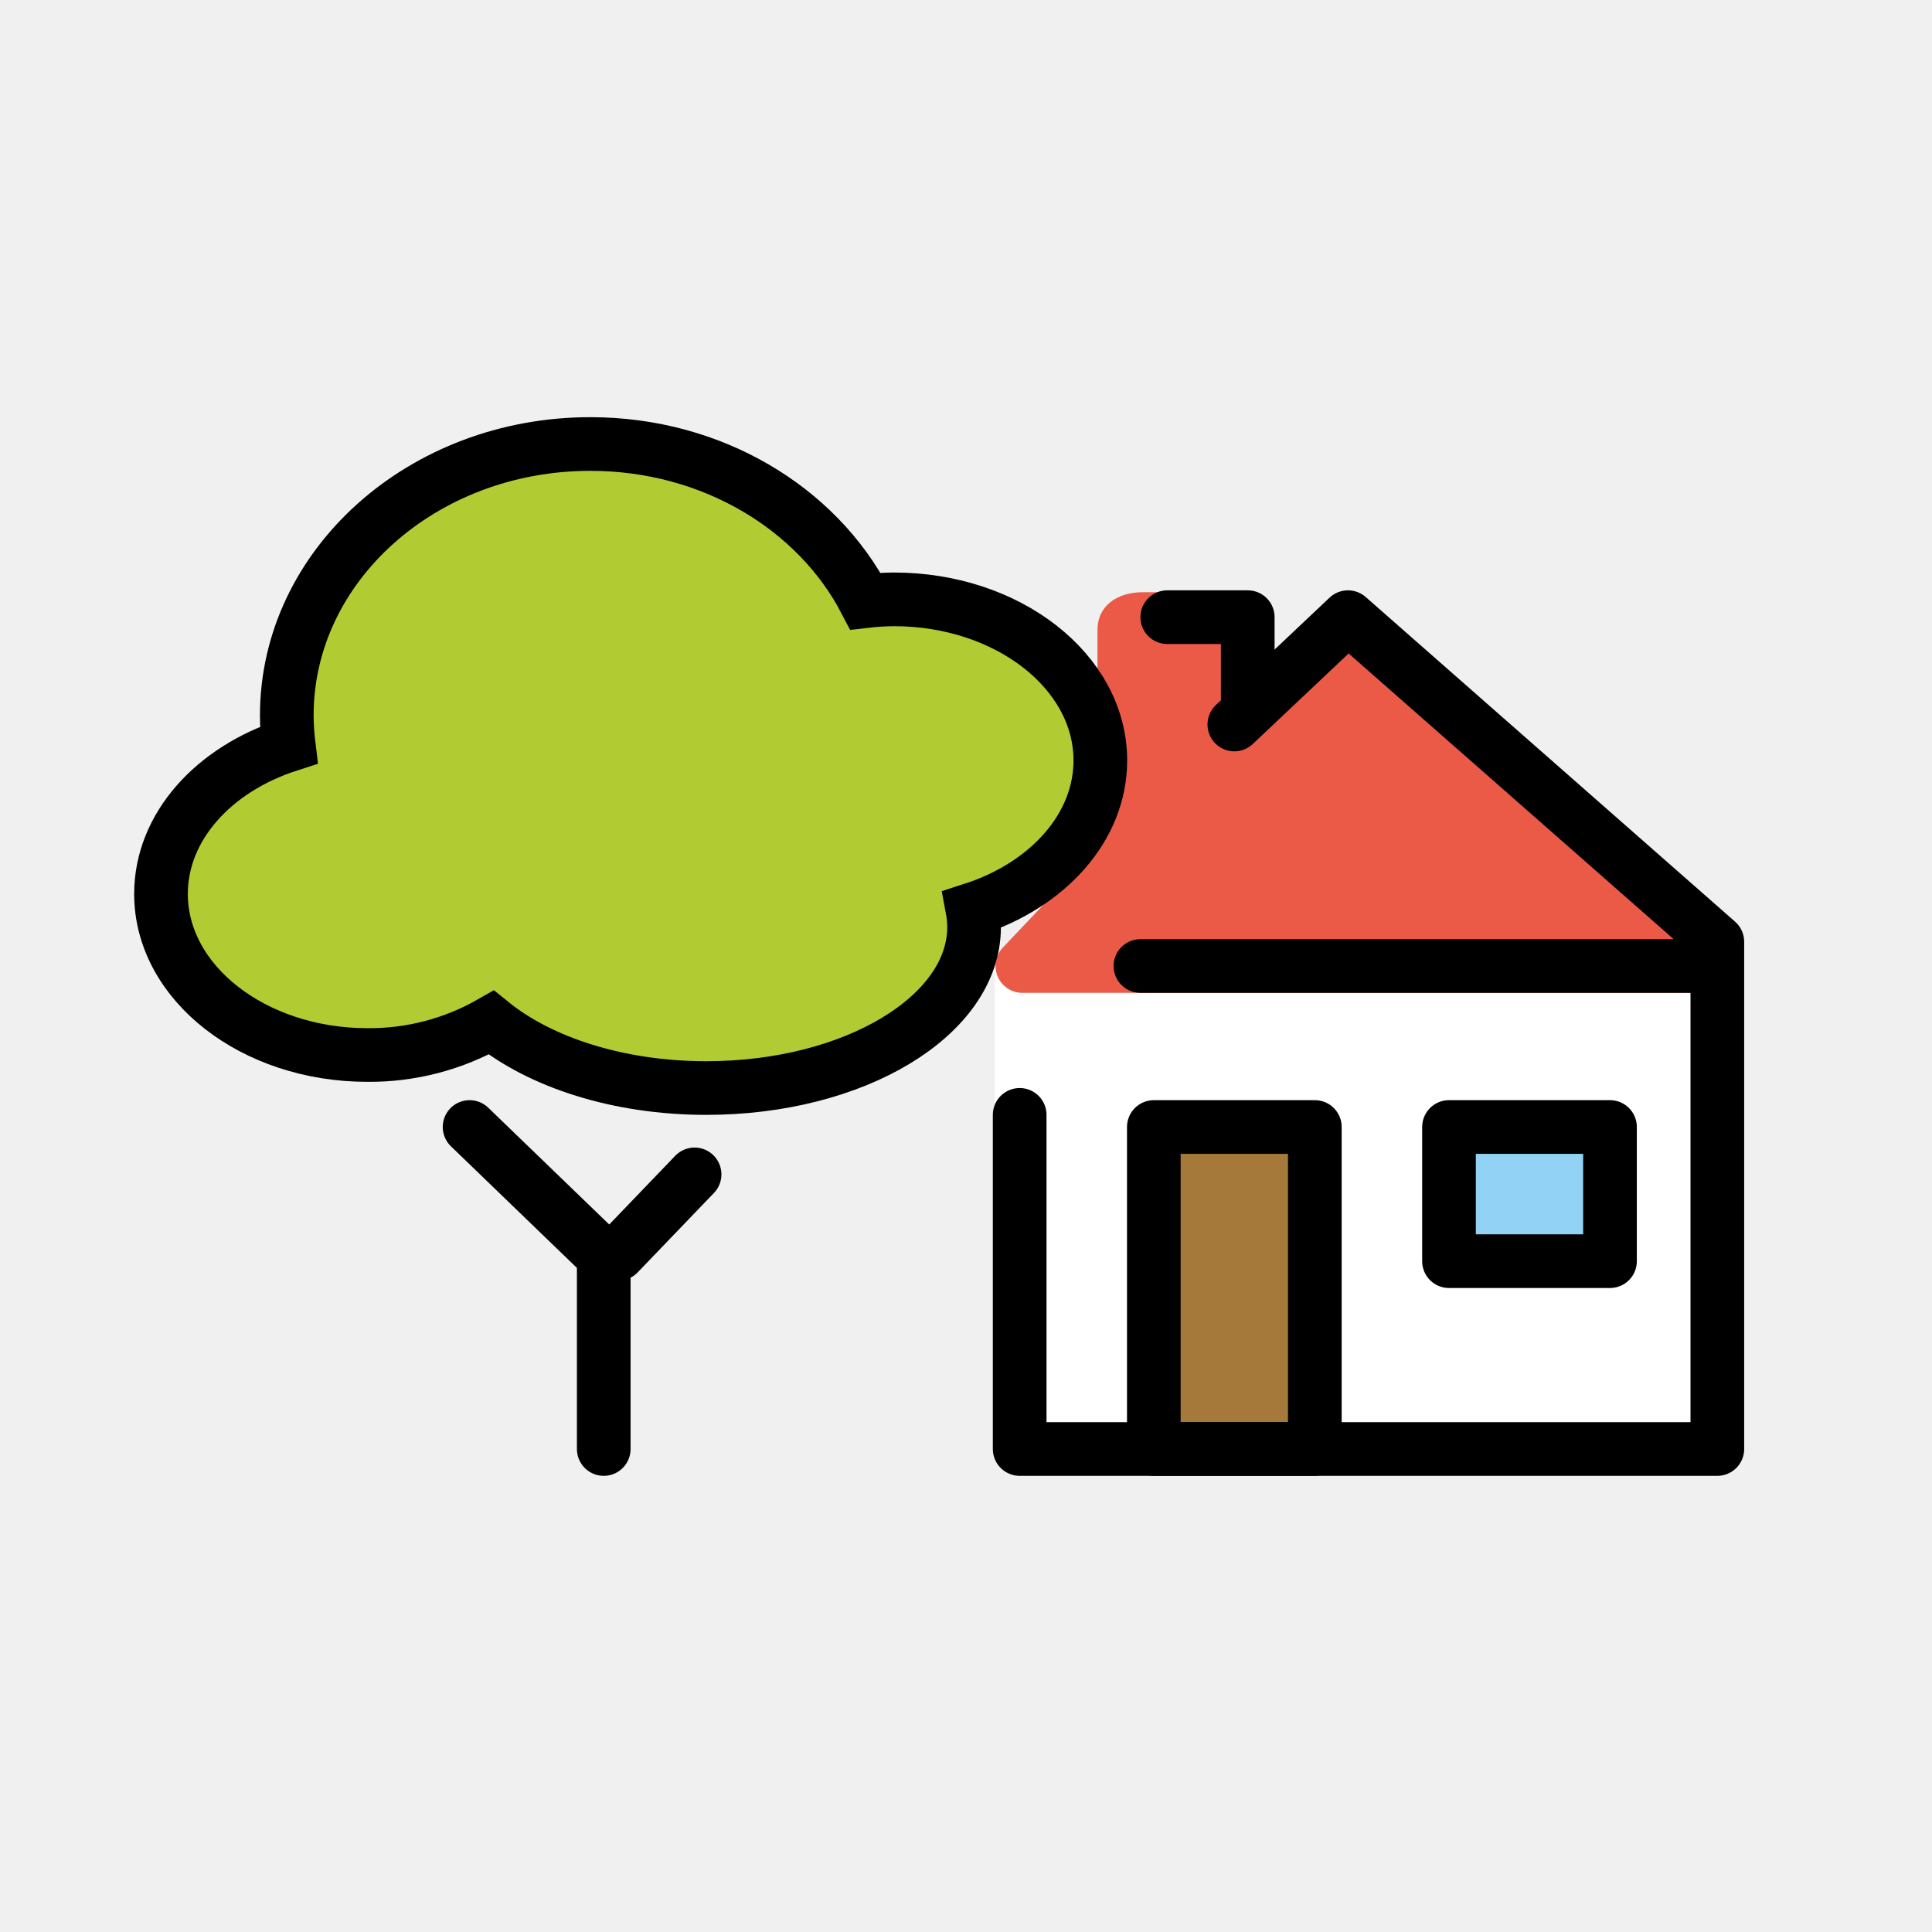
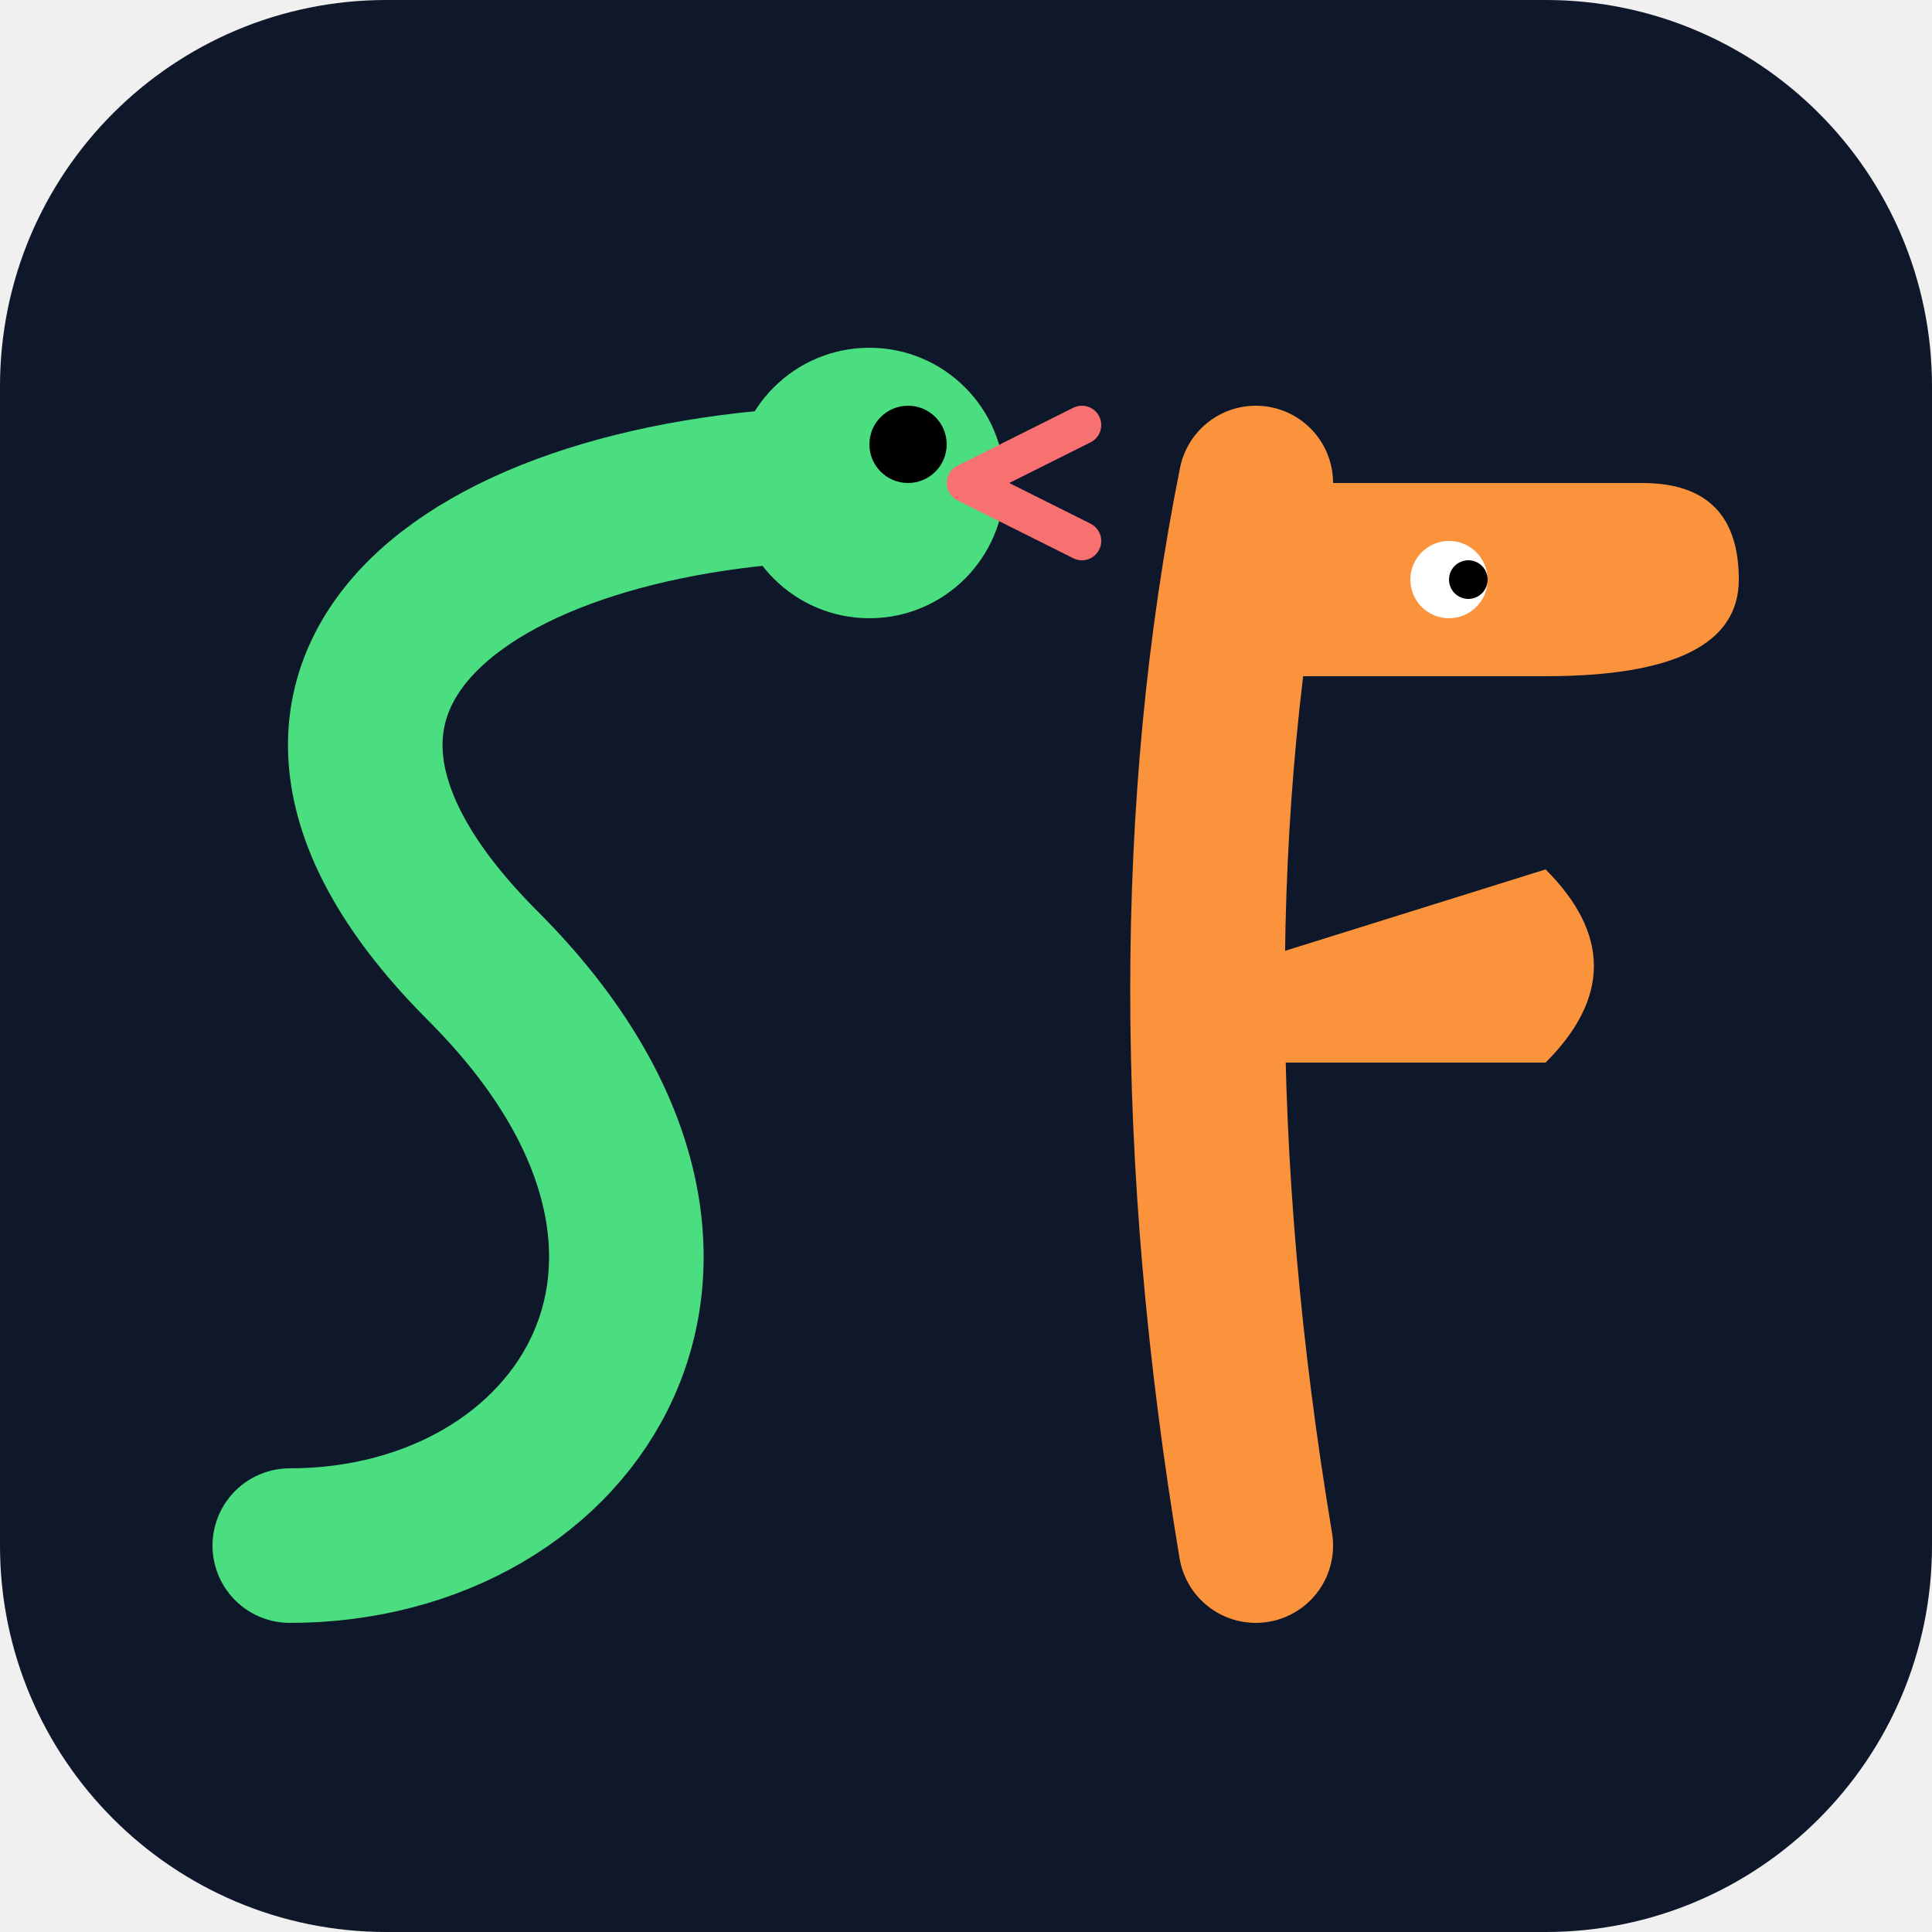
- <svg xmlns="http://www.w3.org/2000/svg" id="emoji" viewBox="0 0 72 72" version="1.1">
-   <g id="color">
-     <rect x="37.075" y="36.053" width="26.884" height="18.114" fill="#FFFFFF" />
-     <polygon fill="#EA5A47" stroke="#EA5A47" stroke-linecap="round" stroke-linejoin="round" stroke-miterlimit="10" stroke-width="2" points="50.235,23.2 38.1,36 63.5,36" />
-     <path fill="#EA5A47" d="M47.3,26l-6.4,6.059v-8.573c0-0.931,0.755-1.416,1.686-1.416h3.028 c0.931,0,1.686,0.485,1.686,1.416C47.3,23.486,47.3,26,47.3,26z" />
-     <rect x="43" y="42" width="6" height="12" fill="#A57939" />
-     <rect x="54" y="42" width="6" height="5" fill="#92D3F5" />
-     <path fill="#B1CC33" d="M41.006,28.339c0-3.312-3.445-6.003-7.694-6.003c-0.355,0.003-0.71,0.025-1.062,0.066 c-1.8-3.455-5.707-5.855-10.25-5.855c-6.248,0-11.312,4.529-11.312,10.114c0.001,0.369,0.025,0.738,0.07,1.104 C7.966,28.666,6,30.81,6,33.314c0,3.312,3.445,6.003,7.694,6.003c1.615,0.014,3.206-0.402,4.614-1.207 c1.818,1.477,4.726,2.438,8.015,2.438c5.511,0,9.978-2.688,9.978-6.003c-0.001-0.219-0.021-0.438-0.061-0.653 C39.036,32.99,41.006,30.845,41.006,28.339z" />
-   </g>
-   <g id="hair" />
-   <g id="skin" />
-   <g id="skin-shadow" />
-   <g id="line">
-     <polyline fill="none" stroke="#000000" stroke-linecap="round" stroke-linejoin="round" stroke-miterlimit="10" stroke-width="2" points="46,27 50.235,23 64,35.098 64,54 38,54 38,41.548" />
-     <rect x="43" y="42" width="6" height="12" fill="none" stroke="#000000" stroke-linecap="round" stroke-linejoin="round" stroke-miterlimit="10" stroke-width="2" />
-     <rect x="54" y="42" width="6" height="5" fill="none" stroke="#000000" stroke-linecap="round" stroke-linejoin="round" stroke-miterlimit="10" stroke-width="2" />
-     <polyline fill="none" stroke="#000000" stroke-linecap="round" stroke-linejoin="round" stroke-miterlimit="10" stroke-width="2" points="43.5,23 46.5,23 46.5,26" />
-     <path fill="none" stroke="#000000" stroke-miterlimit="10" stroke-width="2" d="M31.245,39.34" />
-     <polyline fill="none" stroke="#000000" stroke-linecap="round" stroke-linejoin="round" stroke-width="2" points="22.5,54 22.5,46.827 17.5,42" />
-     <line x1="23.041" x2="25.885" y1="46.727" y2="43.766" fill="none" stroke="#000000" stroke-linecap="round" stroke-linejoin="round" stroke-width="2" />
-     <path fill="none" stroke="#000000" stroke-linecap="round" stroke-miterlimit="10" stroke-width="2" d="M41.006,28.339 c0-3.312-3.445-6.003-7.694-6.003c-0.355,0.003-0.71,0.025-1.062,0.066c-1.8-3.455-5.707-5.855-10.25-5.855 c-6.248,0-11.312,4.529-11.312,10.114c0.001,0.369,0.025,0.738,0.07,1.104C7.966,28.666,6,30.81,6,33.314 c0,3.312,3.445,6.003,7.694,6.003c1.615,0.014,3.206-0.402,4.614-1.207c1.818,1.477,4.726,2.438,8.015,2.438 c5.511,0,9.978-2.688,9.978-6.003c-0.001-0.219-0.021-0.438-0.061-0.653 C39.036,32.99,41.006,30.845,41.006,28.339z" />
-     <line x1="63.5" x2="42.5" y1="36" y2="36" fill="none" stroke="#000000" stroke-linecap="round" stroke-linejoin="round" stroke-miterlimit="10" stroke-width="2" />
-   </g>
+ <svg xmlns="http://www.w3.org/2000/svg" viewBox="0 0 100 100" fill="none" stroke-linecap="round" stroke-linejoin="round">
+   <rect x="0" y="0" width="100" height="100" rx="20" fill="#0f172a" />
+   <path d="M 45 25             C 25 25, 10 35, 25 50             C 40 65, 30 80, 15 80" stroke="#4ade80" stroke-width="8" fill="none" />
+   <circle cx="45" cy="25" r="7" fill="#4ade80" />
+   <circle cx="47" cy="23" r="2" fill="black" />
+   <path d="M 50 25 L 56 22 M 50 25 L 56 28" stroke="#f87171" stroke-width="2" />
+   <path d="M 65 25             Q 60 50, 65 80" stroke="#fb923c" stroke-width="8" fill="none" />
+   <path d="M 65 25 L 85 25             Q 90 25, 90 30             Q 90 35, 80 35 L 65 35" fill="#fb923c" />
+   <path d="M 64 50 L 80 45             Q 85 50, 80 55 L 64 55" fill="#fb923c" />
+   <circle cx="75" cy="30" r="2" fill="white" />
+   <circle cx="76" cy="30" r="1" fill="black" />
</svg>
